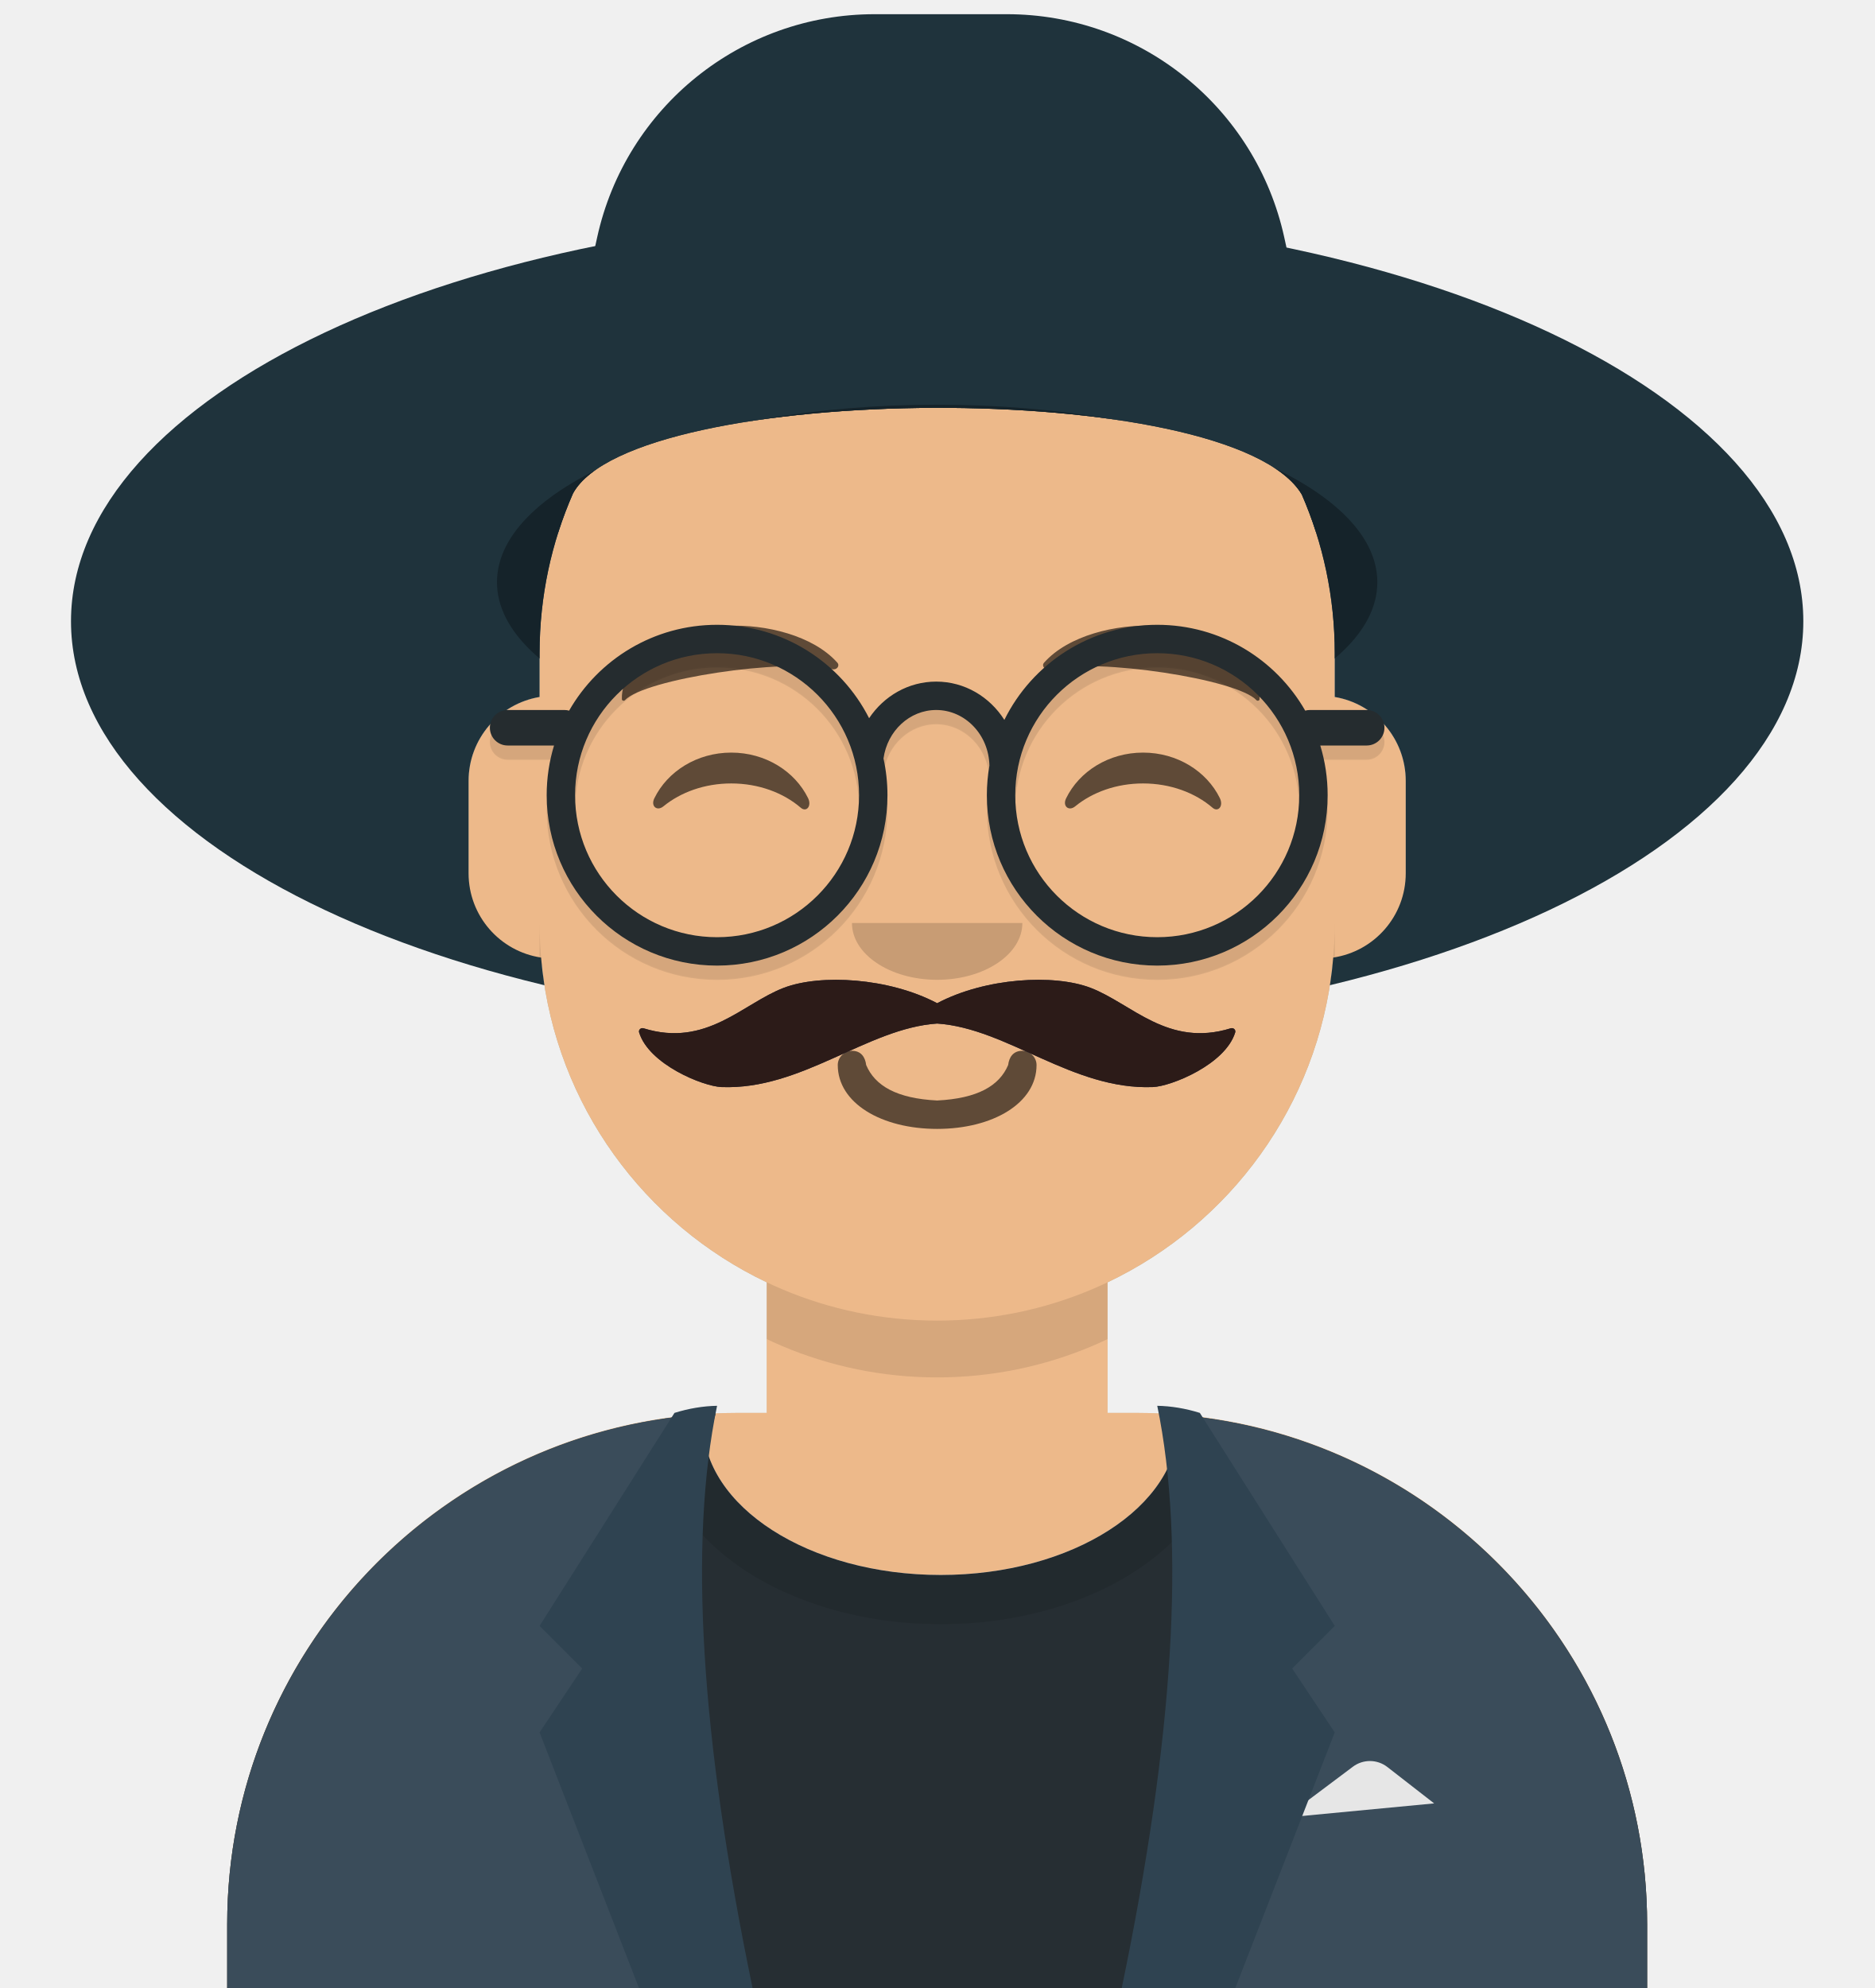
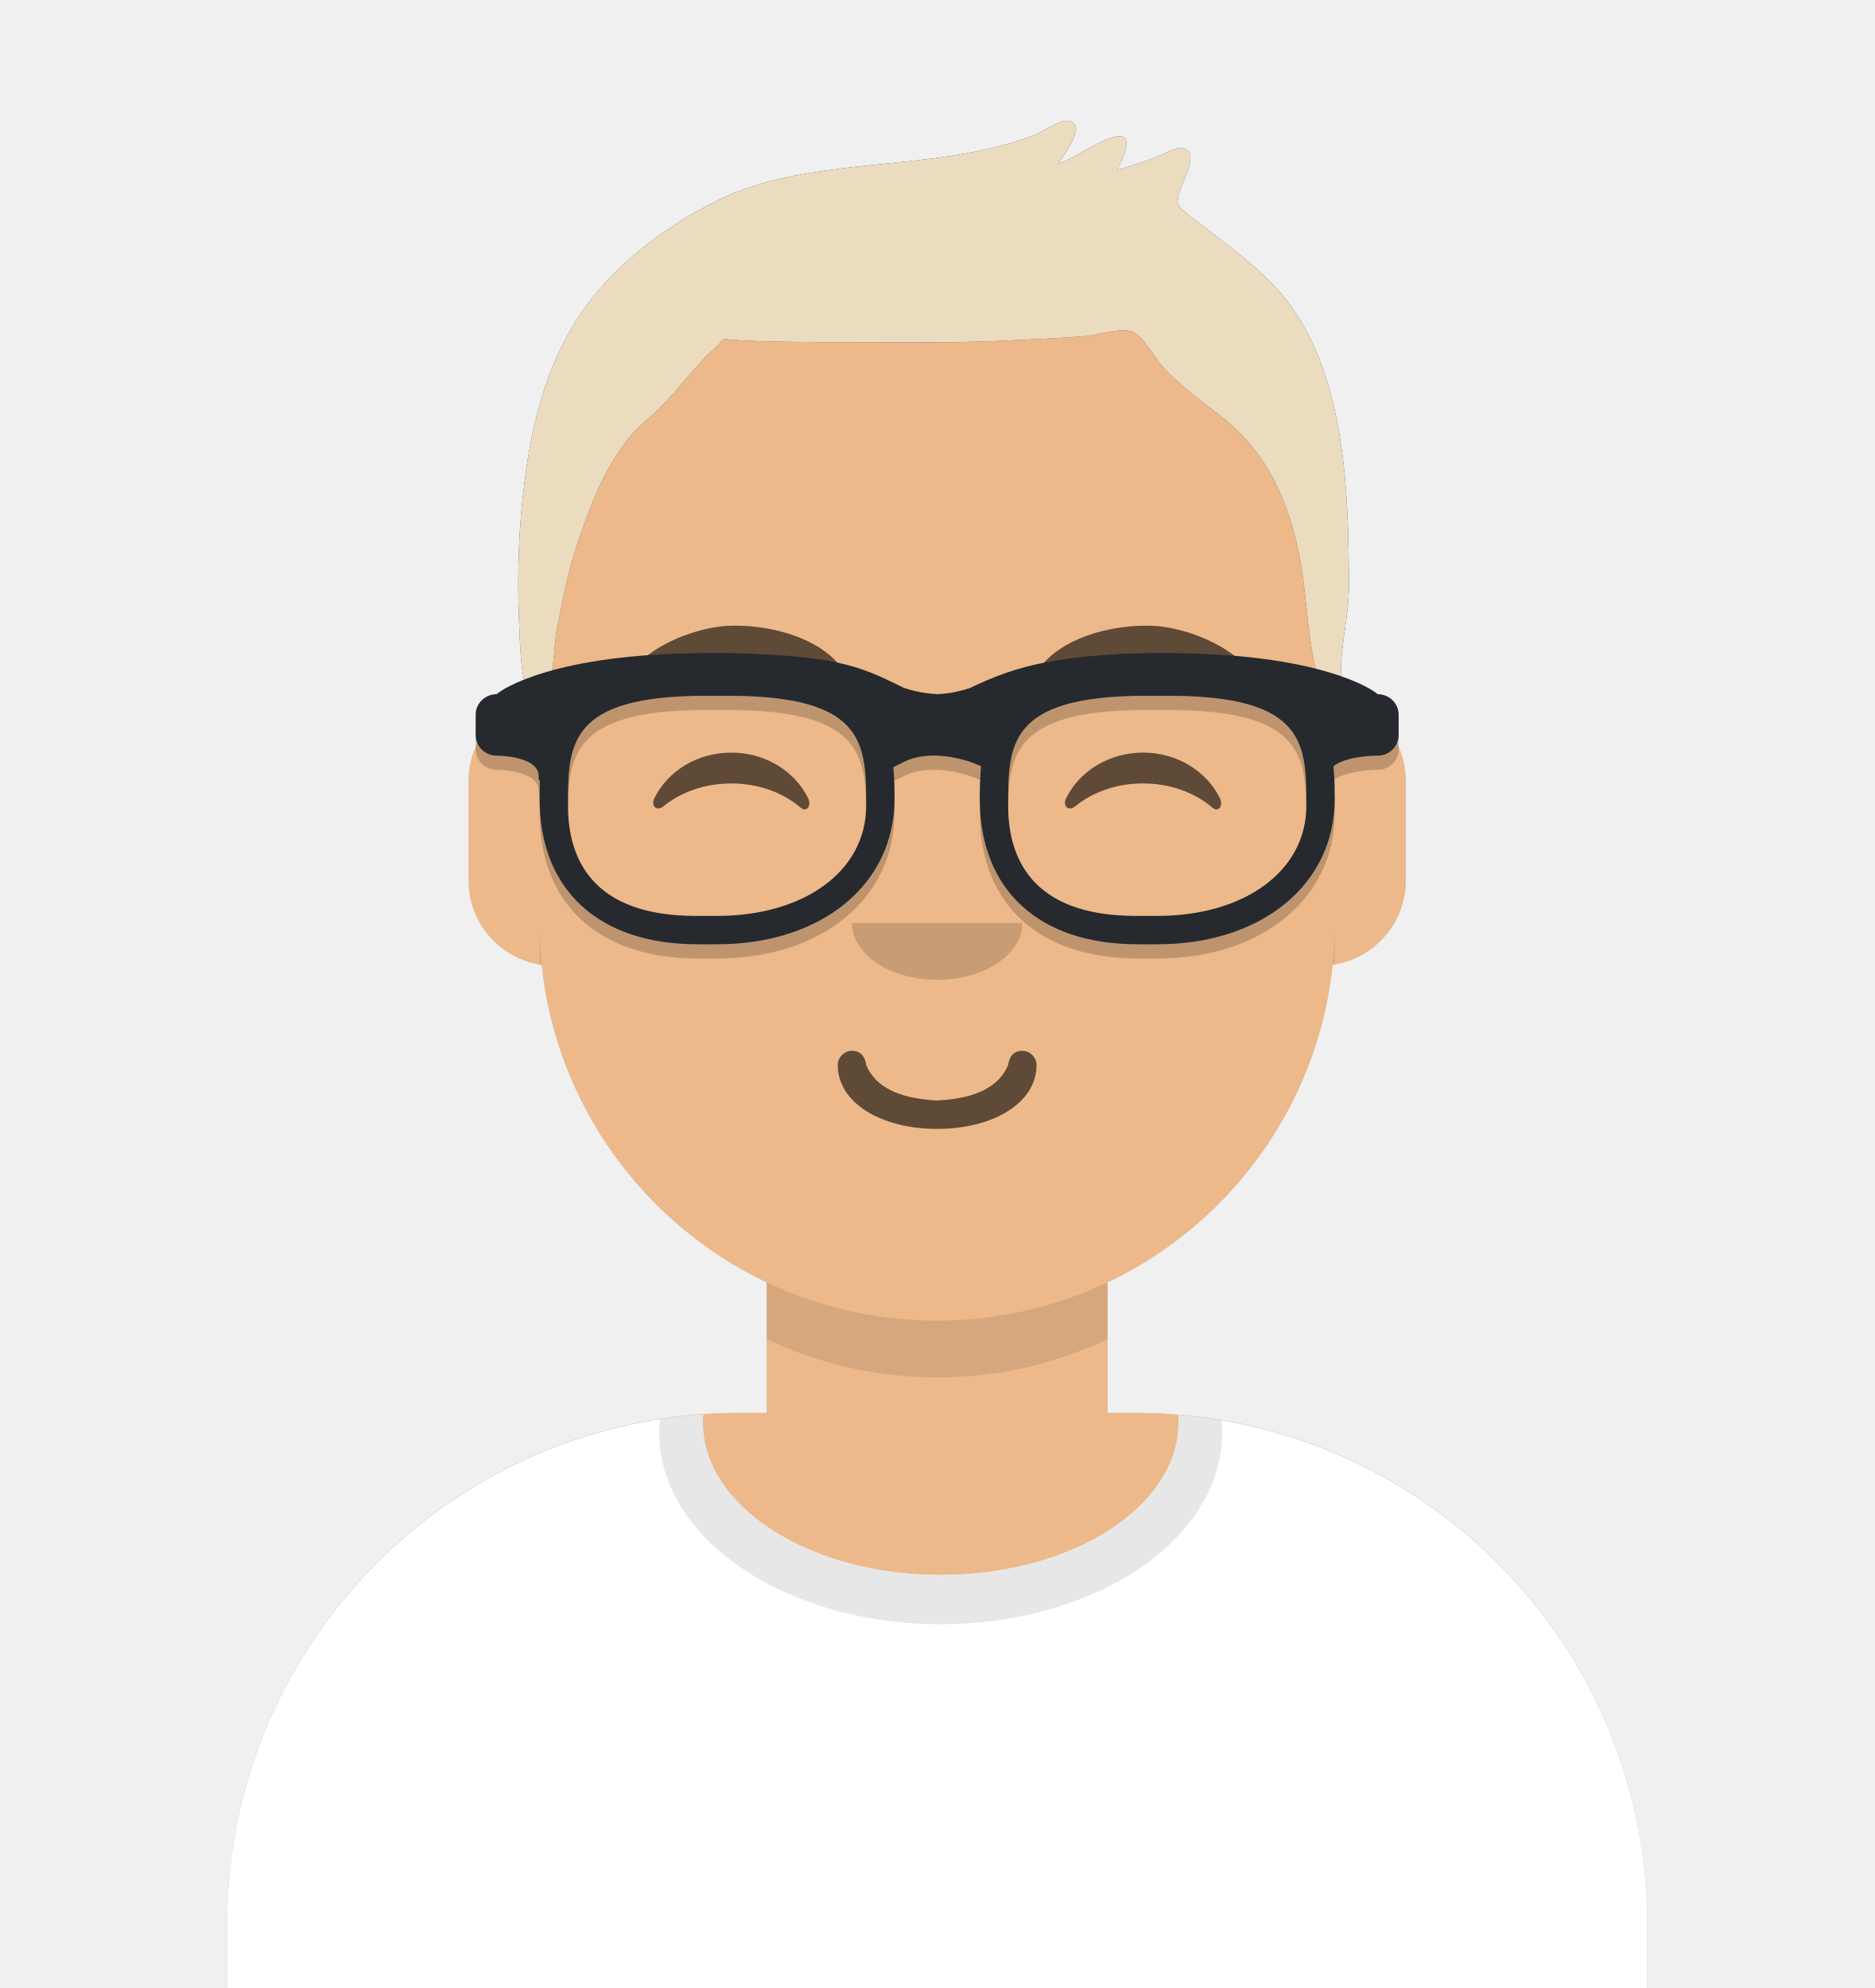
<svg xmlns="http://www.w3.org/2000/svg" xmlns:xlink="http://www.w3.org/1999/xlink" width="264px" height="280px" viewBox="0 0 264 280" version="1.1">
  <defs>
-     <circle id="react-path-1467192" cx="120" cy="120" r="120" />
-     <path d="M12,160 C12,226.274 65.726,280 132,280 C198.274,280 252,226.274 252,160 L264,160 L264,-1.42108547e-14 L-3.19744231e-14,-1.42108547e-14 L-3.19744231e-14,160 L12,160 Z" id="react-path-1467193" />
-     <path d="M124,144.611 L124,163 L128,163 L128,163 C167.765,163 200,195.235 200,235 L200,244 L0,244 L0,235 C-4.86974701e-15,195.235 32.235,163 72,163 L72,163 L76,163 L76,144.611 C58.763,136.422 46.372,119.687 44.305,99.881 C38.48,99.058 34,94.052 34,88 L34,74 C34,68.054 38.325,63.118 44,62.166 L44,56 L44,56 C44,25.072 69.072,5.68137151e-15 100,0 L100,0 L100,0 C130.928,-5.68137151e-15 156,25.072 156,56 L156,62.166 C161.675,63.118 166,68.054 166,74 L166,88 C166,94.052 161.52,99.058 155.695,99.881 C153.628,119.687 141.237,136.422 124,144.611 Z" id="react-path-1467194" />
+     <circle id="react-path-9936265" cx="120" cy="120" r="120" />
+     <path d="M12,160 C12,226.274 65.726,280 132,280 C198.274,280 252,226.274 252,160 L264,160 L264,-1.42108547e-14 L-3.19744231e-14,-1.42108547e-14 L-3.19744231e-14,160 L12,160 Z" id="react-path-9936266" />
+     <path d="M124,144.611 L124,163 L128,163 L128,163 C167.765,163 200,195.235 200,235 L200,244 L0,244 L0,235 C-4.86974701e-15,195.235 32.235,163 72,163 L72,163 L76,163 L76,144.611 C58.763,136.422 46.372,119.687 44.305,99.881 C38.48,99.058 34,94.052 34,88 L34,74 C34,68.054 38.325,63.118 44,62.166 L44,56 L44,56 C44,25.072 69.072,5.68137151e-15 100,0 L100,0 L100,0 C130.928,-5.68137151e-15 156,25.072 156,56 L156,62.166 C161.675,63.118 166,68.054 166,74 L166,88 C166,94.052 161.52,99.058 155.695,99.881 C153.628,119.687 141.237,136.422 124,144.611 Z" id="react-path-9936267" />
  </defs>
  <g id="Avataaar" stroke="none" stroke-width="1" fill="none" fill-rule="evenodd">
    <g transform="translate(-825, -1100)" id="Avataaar/Circle">
      <g transform="translate(825, 1100)">
        <g id="Mask" />
-         <g id="Avataaar" stroke-width="1" fill-rule="evenodd" mask="url(#react-mask-1467196)">
+         <g id="Avataaar" stroke-width="1" fill-rule="evenodd" mask="url(#react-mask-9936269)">
          <g id="Body" transform="translate(32, 36)">
-             <mask id="react-mask-1467197" fill="white">
-               <use xlink:href="#react-path-1467194" />
+             <mask id="react-mask-9936270" fill="white">
+               <use xlink:href="#react-path-9936267" />
            </mask>
-             <use fill="#D0C6AC" xlink:href="#react-path-1467194" />
-             <g id="Skin/👶🏽-03-Brown" mask="url(#react-mask-1467197)" fill="#EDB98A">
+             <use fill="#D0C6AC" xlink:href="#react-path-9936267" />
+             <g id="Skin/👶🏽-03-Brown" mask="url(#react-mask-9936270)" fill="#EDB98A">
              <g transform="translate(0, 0)" id="Color">
                <rect x="0" y="0" width="264" height="280" />
              </g>
            </g>
-             <path d="M156,79 L156,102 C156,132.928 130.928,158 100,158 C69.072,158 44,132.928 44,102 L44,79 L44,94 C44,124.928 69.072,150 100,150 C130.928,150 156,124.928 156,94 L156,79 Z" id="Neck-Shadow" fill-opacity="0.1" fill="#000000" mask="url(#react-mask-1467197)" />
+             <path d="M156,79 L156,102 C156,132.928 130.928,158 100,158 C69.072,158 44,132.928 44,102 L44,79 L44,94 C44,124.928 69.072,150 100,150 C130.928,150 156,124.928 156,94 L156,79 Z" id="Neck-Shadow" fill-opacity="0.1" fill="#000000" mask="url(#react-mask-9936270)" />
          </g>
-           <g id="Clothing/Blazer-+-Shirt" transform="translate(0, 170)">
+           <g id="Clothing/Shirt-Crew-Neck" transform="translate(0, 170)">
            <defs>
-               <path d="M133.96,0.295 C170.936,3.325 200,34.294 200,72.052 L200,81 L0,81 L0,72.052 C1.22536245e-14,33.953 29.592,2.765 67.045,0.22 C67.015,0.593 67,0.969 67,1.348 C67,13.211 81.998,22.828 100.5,22.828 C119.002,22.828 134,13.211 134,1.348 C134,0.995 133.987,0.644 133.96,0.295 Z" id="react-path-1467198" />
+               <path d="M165.96,29.295 C202.936,32.325 232,63.294 232,101.052 L232,110 L32,110 L32,101.052 C32,62.953 61.592,31.765 99.045,29.22 C99.015,29.593 99,29.969 99,30.348 C99,42.211 113.998,51.828 132.5,51.828 C151.002,51.828 166,42.211 166,30.348 C166,29.995 165.987,29.644 165.96,29.295 Z" id="react-path-9936271" />
            </defs>
-             <g id="Shirt" transform="translate(32, 29)">
-               <mask id="react-mask-1467199" fill="white">
-                 <use xlink:href="#react-path-1467198" />
-               </mask>
-               <use id="Clothes" fill="#E6E6E6" xlink:href="#react-path-1467198" />
-               <g id="Color/Palette/Black" mask="url(#react-mask-1467199)" fill="#262E33">
-                 <g transform="translate(-32, -29)" id="🖍Color">
-                   <rect x="0" y="0" width="264" height="110" />
-                 </g>
+             <mask id="react-mask-9936272" fill="white">
+               <use xlink:href="#react-path-9936271" />
+             </mask>
+             <use id="Clothes" fill="#E6E6E6" fill-rule="evenodd" xlink:href="#react-path-9936271" />
+             <g id="Color/Palette/Gray-01" mask="url(#react-mask-9936272)" fill-rule="evenodd" fill="#FFFFFF">
+               <rect id="🖍Color" x="0" y="0" width="264" height="110" />
+             </g>
+             <g id="Shadowy" opacity="0.6" stroke-width="1" fill-rule="evenodd" mask="url(#react-mask-9936272)" fill-opacity="0.16" fill="#000000">
+               <g transform="translate(92, 4)" id="Hola-👋🏼">
+                 <ellipse cx="40.5" cy="27.848" rx="39.635" ry="26.914" />
              </g>
-               <g id="Shadowy" opacity="0.6" mask="url(#react-mask-1467199)" fill-opacity="0.16" fill="#000000">
-                 <g transform="translate(60, -25)" id="Hola-👋🏼">
-                   <ellipse cx="40.5" cy="27.848" rx="39.635" ry="26.914" />
-                 </g>
-               </g>
-             </g>
-             <g id="Blazer" transform="translate(32, 28)">
-               <path d="M68.785,1.122 C30.512,2.804 -1.89486556e-14,34.365 -1.42108547e-14,73.052 L0,73.052 L0,82 L69.362,82 C65.961,69.92 64,55.709 64,40.5 C64,26.173 65.74,12.731 68.785,1.122 Z M131.638,82 L200,82 L200,73.052 C200,34.707 170.025,3.363 132.229,1.174 C135.265,12.771 137,26.194 137,40.5 C137,55.709 135.039,69.92 131.638,82 Z" id="Saco" fill="#3A4C5A" />
-               <path d="M149,58 L158.556,50.833 L158.556,50.833 C159.999,49.751 161.988,49.768 163.412,50.876 L170,56 L149,58 Z" id="Pocket-hanky" fill="#E6E6E6" />
-               <path d="M69,1.13686838e-13 C65,19.333 66.667,46.667 74,82 L58,82 L44,46 L50,37 L44,31 L63,1 C65.028,0.369 67.028,0.036 69,1.13686838e-13 Z" id="Wing" fill="#2F4351" />
-               <path d="M151,1.13686838e-13 C147,19.333 148.667,46.667 156,82 L140,82 L126,46 L132,37 L126,31 L145,1 C147.028,0.369 149.028,0.036 151,1.13686838e-13 Z" id="Wing" fill="#2F4351" transform="translate(141, 41) scale(-1, 1) translate(-141, -41) " />
            </g>
          </g>
          <g id="Face" transform="translate(76, 82)" fill="#000000">
            <g id="Mouth/Twinkle" transform="translate(2, 52)" fill-opacity="0.6" fill-rule="nonzero" fill="#000000">
              <path d="M40,16 C40,21.372 46.158,25 54,25 C61.842,25 68,21.372 68,16 C68,14.895 67.05,14 66,14 C64.707,14 64.13,14.905 64,16 C62.758,18.938 59.683,20.716 54,21 C48.317,20.716 45.242,18.938 44,16 C43.87,14.905 43.293,14 42,14 C40.95,14 40,14.895 40,16 Z" id="Mouth" />
            </g>
            <g id="Nose/Default" transform="translate(28, 40)" fill-opacity="0.16">
              <path d="M16,8 C16,12.418 21.373,16 28,16 L28,16 C34.627,16 40,12.418 40,8" id="Nose" />
            </g>
            <g id="Eyes/Happy-😁" transform="translate(0, 8)" fill-opacity="0.6">
              <path d="M16.16,22.447 C18.007,18.649 22.164,16 26.998,16 C31.814,16 35.959,18.63 37.815,22.407 C38.367,23.529 37.582,24.447 36.791,23.767 C34.34,21.66 30.859,20.344 26.998,20.344 C23.257,20.344 19.874,21.579 17.438,23.572 C16.547,24.3 15.62,23.558 16.16,22.447 Z" id="Squint" />
              <path d="M74.16,22.447 C76.007,18.649 80.164,16 84.998,16 C89.814,16 93.959,18.63 95.815,22.407 C96.367,23.529 95.582,24.447 94.791,23.767 C92.34,21.66 88.859,20.344 84.998,20.344 C81.257,20.344 77.874,21.579 75.438,23.572 C74.547,24.3 73.62,23.558 74.16,22.447 Z" id="Squint" />
            </g>
            <g id="Eyebrow/Natural/Default-Natural" fill-opacity="0.6">
              <path d="M26.039,6.21 C20.278,6.983 11.293,12.005 12.044,17.818 C12.069,18.008 12.357,18.067 12.481,17.908 C14.967,14.72 34.193,10.037 41.194,11.015 C41.835,11.104 42.258,10.443 41.821,10.03 C38.077,6.495 31.2,5.512 26.039,6.21" id="Eyebrow" transform="translate(27, 12) rotate(5) translate(-27, -12) " />
              <path d="M85.039,6.21 C79.278,6.983 70.293,12.005 71.044,17.818 C71.069,18.008 71.357,18.067 71.481,17.908 C73.967,14.72 93.193,10.037 100.194,11.015 C100.835,11.104 101.258,10.443 100.821,10.03 C97.077,6.495 90.2,5.512 85.039,6.21" id="Eyebrow" transform="translate(86, 12) scale(-1, 1) rotate(5) translate(-86, -12) " />
            </g>
          </g>
          <g id="Top" stroke-width="1" fill-rule="evenodd">
            <defs>
-               <rect id="react-path-1467204" x="0" y="0" width="264" height="280" />
-               <path d="M156,180.611 C173.531,172.283 186.048,155.115 187.791,134.867 C193.569,134.002 198,129.019 198,123 L198,110 C198,104.054 193.675,99.118 188,98.166 L188,92 C188,84.055 186.345,76.496 183.362,69.649 C173.435,53 89.313,53.803 80.71,69.485 C77.681,76.375 76,83.991 76,92 L76,98.166 C70.325,99.118 66,104.054 66,110 L66,123 C66,129.019 70.431,134.002 76.209,134.867 C77.952,155.115 90.469,172.283 108,180.611 L108,199 L104,199 L104,199 C64.235,199 32,231.235 32,271 L32,280 L232,280 L232,271 C232,231.235 199.765,199 160,199 L156,199 L156,180.611 Z M0,5.68434189e-14 L264,5.68434189e-14 L264,280 L0,280 L0,5.68434189e-14 Z" id="react-path-1467203" />
-               <filter x="-0.8%" y="-2.0%" width="101.5%" height="108.0%" filterUnits="objectBoundingBox" id="react-filter-1467200">
+               <rect id="react-path-9936277" x="0" y="0" width="264" height="280" />
+               <path d="M180.15,39.92 C177.39,37.1 174.186,34.707 171.069,32.307 C170.382,31.777 169.683,31.261 169.011,30.712 C168.858,30.587 167.292,29.466 167.105,29.053 C166.654,28.06 166.915,28.833 166.977,27.649 C167.056,26.151 170.111,21.919 167.831,20.949 C166.828,20.522 165.04,21.658 164.078,22.033 C162.196,22.767 160.292,23.393 158.347,23.933 C159.279,22.076 161.055,18.359 157.716,19.354 C155.114,20.129 152.69,22.122 150.076,23.059 C150.941,21.642 154.4,17.248 151.274,17.002 C150.302,16.926 147.471,18.75 146.424,19.14 C143.287,20.305 140.083,21.059 136.79,21.653 C125.592,23.671 112.497,23.095 102.137,28.193 C94.149,32.124 86.263,38.222 81.648,45.988 C77.201,53.473 75.538,61.664 74.607,70.241 C73.924,76.536 73.868,83.043 74.188,89.36 C74.292,91.43 74.525,100.971 77.532,98.081 C79.03,96.642 79.019,90.828 79.396,88.86 C80.147,84.945 80.87,81.013 82.122,77.223 C84.328,70.544 86.931,63.43 92.427,58.83 C95.954,55.878 98.431,51.889 101.806,48.911 C103.322,47.574 102.165,47.713 104.603,47.889 C106.241,48.006 107.885,48.051 109.526,48.094 C113.322,48.193 117.124,48.168 120.921,48.181 C128.568,48.209 136.179,48.317 143.819,47.916 C147.214,47.739 150.618,47.642 154.004,47.328 C155.895,47.153 159.251,45.941 160.808,46.867 C162.233,47.714 163.713,50.482 164.736,51.615 C167.154,54.294 170.036,56.339 172.862,58.535 C178.757,63.115 181.732,68.867 183.523,76.023 C185.306,83.153 184.806,89.768 187.013,96.785 C187.402,98.018 188.429,100.145 189.695,98.239 C189.93,97.885 189.87,95.939 189.87,94.819 C189.87,90.3 191.014,86.908 191,82.359 C190.944,68.527 190.496,50.491 180.15,39.92 Z" id="react-path-9936276" />
+               <filter x="-0.8%" y="-2.0%" width="101.5%" height="108.0%" filterUnits="objectBoundingBox" id="react-filter-9936273">
                <feOffset dx="0" dy="2" in="SourceAlpha" result="shadowOffsetOuter1" />
                <feColorMatrix values="0 0 0 0 0   0 0 0 0 0   0 0 0 0 0  0 0 0 0.16 0" type="matrix" in="shadowOffsetOuter1" result="shadowMatrixOuter1" />
                <feMerge>
                  <feMergeNode in="shadowMatrixOuter1" />
                  <feMergeNode in="SourceGraphic" />
                </feMerge>
              </filter>
            </defs>
-             <mask id="react-mask-1467201" fill="white">
-               <use xlink:href="#react-path-1467204" />
+             <mask id="react-mask-9936275" fill="white">
+               <use xlink:href="#react-path-9936277" />
            </mask>
            <g id="Mask" />
-             <g id="Top/Accesories/Hat" mask="url(#react-mask-1467201)">
+             <g id="Top/Short-Hair/Short-Flat" mask="url(#react-mask-9936275)">
              <g transform="translate(-1, 0)">
-                 <g id="Hat" stroke-width="1" fill-rule="evenodd" transform="translate(1, 0)">
-                   <mask id="react-mask-1467202" fill="white">
-                     <use xlink:href="#react-path-1467203" />
-                   </mask>
-                   <g id="Mask-Hair" />
-                   <path d="M123.182,2 L141.818,2 L141.818,2 C160.609,2 176.867,15.08 180.89,33.436 L190,75 L75,75 L84.11,33.436 L84.11,33.436 C88.133,15.08 104.391,2 123.182,2 Z" fill="#1F333C" mask="url(#react-mask-1467202)" />
-                   <ellipse id="Hipster" fill="#1F333C" mask="url(#react-mask-1467202)" cx="132" cy="87.5" rx="122" ry="57.5" />
-                   <ellipse id="Very" fill="#15232A" mask="url(#react-mask-1467202)" cx="132" cy="82" rx="62" ry="25" />
-                 </g>
-                 <g id="Facial-Hair/Moustache-Fancy" transform="translate(49, 72)">
-                   <defs>
-                     <path d="M84,69.297 C77.208,65.711 67.578,65.149 62.389,67.132 C56.614,69.337 51.505,75.583 42.639,72.828 C42.27,72.714 41.909,73.045 42.02,73.409 C43.394,77.918 51.028,81.007 53.622,81.108 C64.961,81.55 74.095,72.83 84,72.161 C93.906,72.83 103.039,81.55 114.379,81.108 C116.973,81.007 124.607,77.918 125.98,73.409 C126.091,73.045 125.731,72.714 125.362,72.828 C116.495,75.583 111.386,69.337 105.612,67.132 C100.422,65.149 90.792,65.711 84,69.297 Z" id="react-path-1467206" />
-                   </defs>
-                   <mask id="react-mask-1467205" fill="white">
-                     <use xlink:href="#react-path-1467206" />
-                   </mask>
-                   <use id="Moustache-U-a-Question" fill="#28354B" fill-rule="evenodd" xlink:href="#react-path-1467206" />
-                   <g id="Color/Hair/Brown" mask="url(#react-mask-1467205)" fill="#2C1B18">
-                     <g transform="translate(-32, 0)" id="Color">
-                       <rect x="0" y="0" width="264" height="244" />
-                     </g>
+                 <mask id="react-mask-9936274" fill="white">
+                   <use xlink:href="#react-path-9936276" />
+                 </mask>
+                 <use id="Short-Hair" stroke="none" fill="#1F3140" fill-rule="evenodd" xlink:href="#react-path-9936276" />
+                 <g id="Skin/👶🏽-03-Brown" mask="url(#react-mask-9936274)" fill="#ECDCBF">
+                   <g transform="translate(0, 0) " id="Color">
+                     <rect x="0" y="0" width="264" height="280" />
                  </g>
                </g>
-                 <g id="Top/_Resources/Round" fill="none" transform="translate(62, 85)">
+                 <g id="Top/_Resources/Prescription-02" fill="none" transform="translate(62, 85)" stroke-width="1">
                  <defs>
-                     <path d="M80.465,16.394 C84.38,8.459 92.553,3 102,3 C110.92,3 118.703,7.866 122.84,15.088 C123.05,15.031 123.272,15 123.5,15 L131.5,15 C132.881,15 134,16.119 134,17.5 C134,18.881 132.881,20 131.5,20 L124.963,20 C125.637,22.215 126,24.565 126,27 C126,40.255 115.255,51 102,51 C88.745,51 78,40.255 78,27 C78,25.578 78.124,24.185 78.361,22.831 C78.276,18.455 74.914,15 70.862,15 C67.126,15 63.975,17.94 63.442,21.83 C63.807,23.495 64,25.225 64,27 C64,40.255 53.255,51 40,51 C26.745,51 16,40.255 16,27 C16,24.565 16.363,22.215 17.037,20 L10.5,20 C9.119,20 8,18.881 8,17.5 C8,16.119 9.119,15 10.5,15 L10.5,15 L18.5,15 C18.728,15 18.95,15.031 19.16,15.088 C23.297,7.866 31.08,3 40,3 C49.352,3 57.455,8.349 61.416,16.155 C63.493,13.039 66.949,11 70.862,11 C74.875,11 78.407,13.144 80.465,16.394 Z M40,47 C51.046,47 60,38.046 60,27 C60,15.954 51.046,7 40,7 C28.954,7 20,15.954 20,27 C20,38.046 28.954,47 40,47 Z M102,47 C113.046,47 122,38.046 122,27 C122,15.954 113.046,7 102,7 C90.954,7 82,15.954 82,27 C82,38.046 90.954,47 102,47 Z" id="react-path-1467207" />
-                     <filter x="-0.8%" y="-2.1%" width="101.6%" height="108.3%" filterUnits="objectBoundingBox" id="react-filter-1467208">
+                     <filter x="-0.8%" y="-2.4%" width="101.5%" height="109.8%" filterUnits="objectBoundingBox" id="react-filter-9936278">
                      <feOffset dx="0" dy="2" in="SourceAlpha" result="shadowOffsetOuter1" />
-                       <feColorMatrix values="0 0 0 0 0   0 0 0 0 0   0 0 0 0 0  0 0 0 0.1 0" type="matrix" in="shadowOffsetOuter1" />
+                       <feColorMatrix values="0 0 0 0 0   0 0 0 0 0   0 0 0 0 0  0 0 0 0.2 0" type="matrix" in="shadowOffsetOuter1" result="shadowMatrixOuter1" />
+                       <feMerge>
+                         <feMergeNode in="shadowMatrixOuter1" />
+                         <feMergeNode in="SourceGraphic" />
+                       </feMerge>
                    </filter>
                  </defs>
-                   <g id="Lennon-Glasses">
-                     <use fill="black" fill-opacity="1" filter="url(#react-filter-1467208)" xlink:href="#react-path-1467207" />
-                     <use fill="#252C2F" fill-rule="evenodd" xlink:href="#react-path-1467207" />
+                   <g id="Wayfarers" filter="url(#react-filter-9936278)" transform="translate(6, 7)" fill="#252C2F">
+                     <path d="M34,41 L31.242,41 C17.315,41 9,33.336 9,20.5 C9,10.127 10.817,0 32.53,0 L35.47,0 C57.183,0 59,10.127 59,20.5 C59,32.569 48.721,41 34,41 Z M32.385,6 C13,6 13,12.841 13,21.502 C13,28.572 16.116,37 30.971,37 L34,37 C46.365,37 55,30.627 55,21.502 C55,12.841 55,6 35.615,6 L32.385,6 Z" id="Left" fill-rule="nonzero" />
+                     <path d="M96,41 L93.242,41 C79.315,41 71,33.336 71,20.5 C71,10.127 72.817,0 94.53,0 L97.47,0 C119.183,0 121,10.127 121,20.5 C121,32.569 110.721,41 96,41 Z M94.385,6 C75,6 75,12.841 75,21.502 C75,28.572 78.119,37 92.971,37 L96,37 C108.365,37 117,30.627 117,21.502 C117,12.841 117,6 97.615,6 L94.385,6 Z" id="Right" fill-rule="nonzero" />
+                     <path d="M2.955,5.772 C3.646,5.096 11.21,0 32.5,0 C50.351,0 54.13,1.853 59.85,4.652 L60.269,4.859 C60.667,4.999 62.7,5.69 65.079,5.766 C67.246,5.673 69.1,5.085 69.642,4.897 C76.17,1.722 82.561,0 97.5,0 C118.79,0 126.354,5.096 127.045,5.772 C128.679,5.772 130,7.062 130,8.657 L130,11.543 C130,13.139 128.679,14.429 127.045,14.429 C127.045,14.429 120.144,14.429 120.144,17.315 C120.144,20.2 118.182,13.139 118.182,11.543 L118.182,8.732 C114.579,7.353 108.128,4.786 97.5,4.786 C85.658,4.786 79.761,6.886 74.702,8.971 L74.759,9.108 L74.756,11.094 L72.539,16.444 L69.8,15.361 C69.556,15.264 69.028,15.09 68.296,14.91 C66.256,14.407 64.159,14.254 62.304,14.634 C61.624,14.774 60.992,14.984 60.413,15.267 L57.77,16.558 L55.127,11.396 L55.244,9.102 L55.325,8.907 C50.962,6.874 46.939,4.786 32.5,4.786 C21.872,4.786 15.422,7.352 11.818,8.731 L11.818,11.543 C11.818,13.139 8.864,20.2 8.864,17.315 C8.864,14.429 2.955,14.429 2.955,14.429 C1.324,14.429 0,13.139 0,11.543 L0,8.657 C0,7.062 1.324,5.772 2.955,5.772 Z" id="Stuff" fill-rule="nonzero" />
                  </g>
                </g>
              </g>
            </g>
          </g>
        </g>
      </g>
    </g>
  </g>
</svg>
